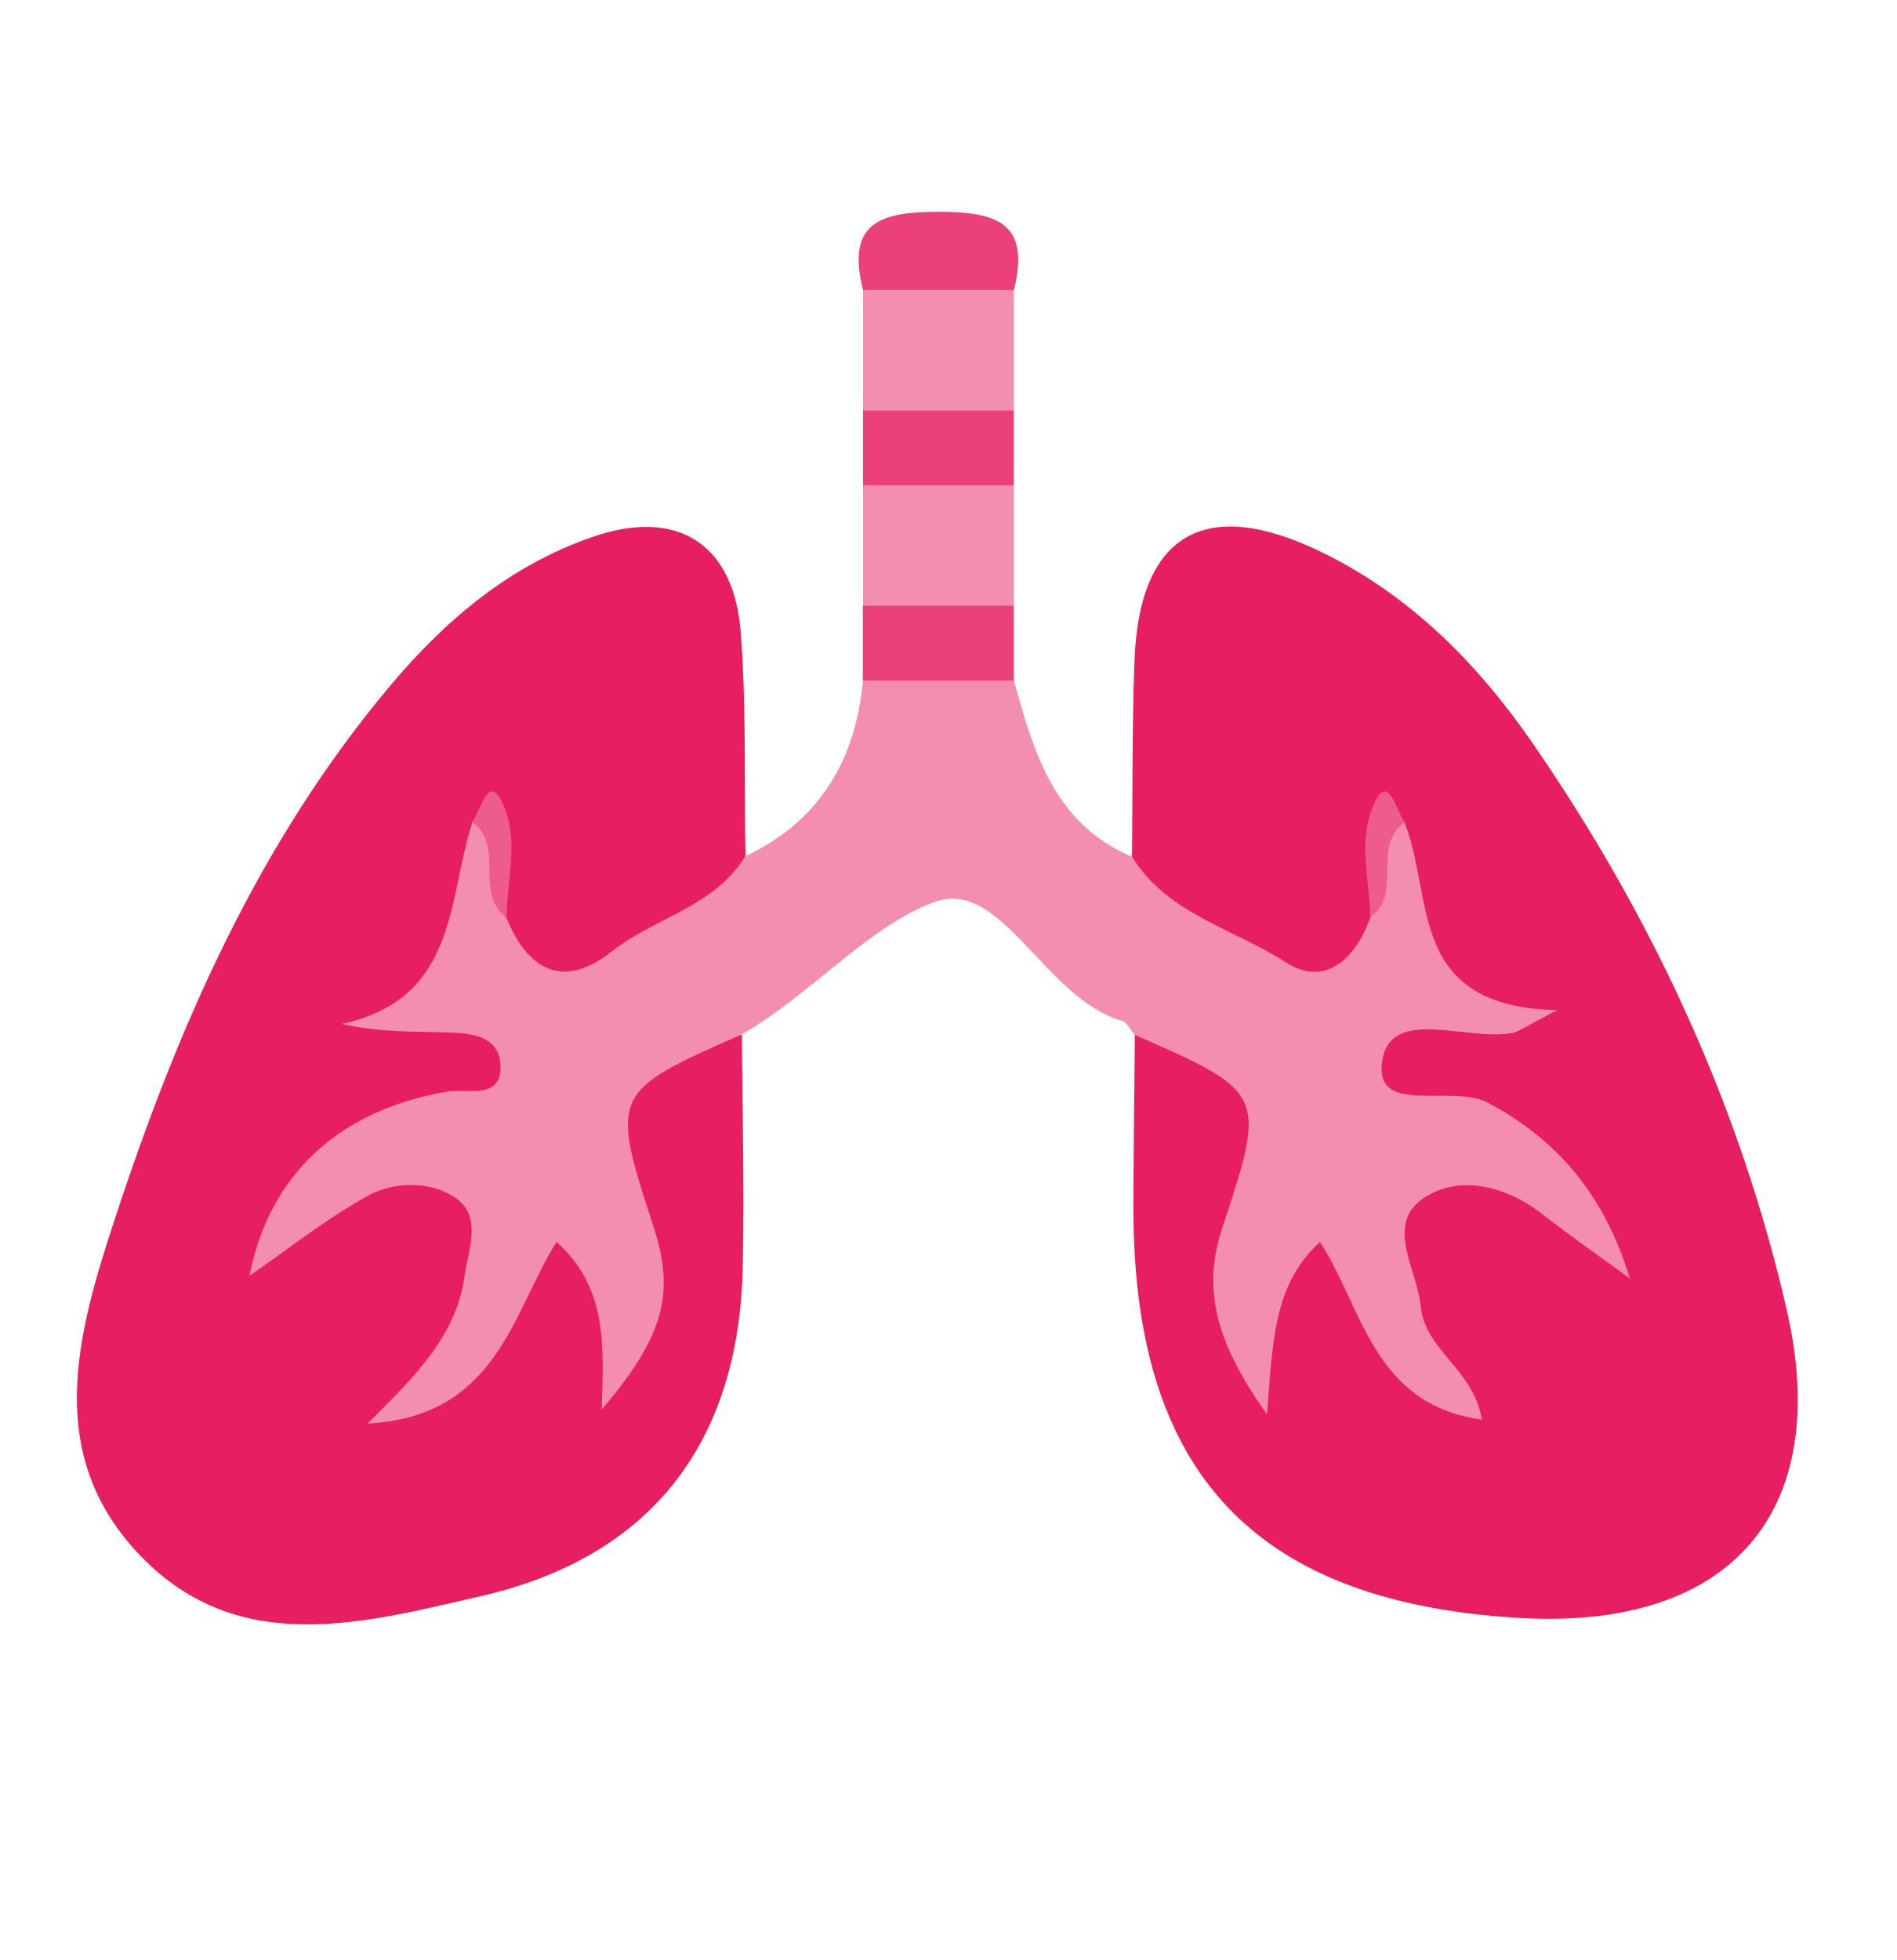
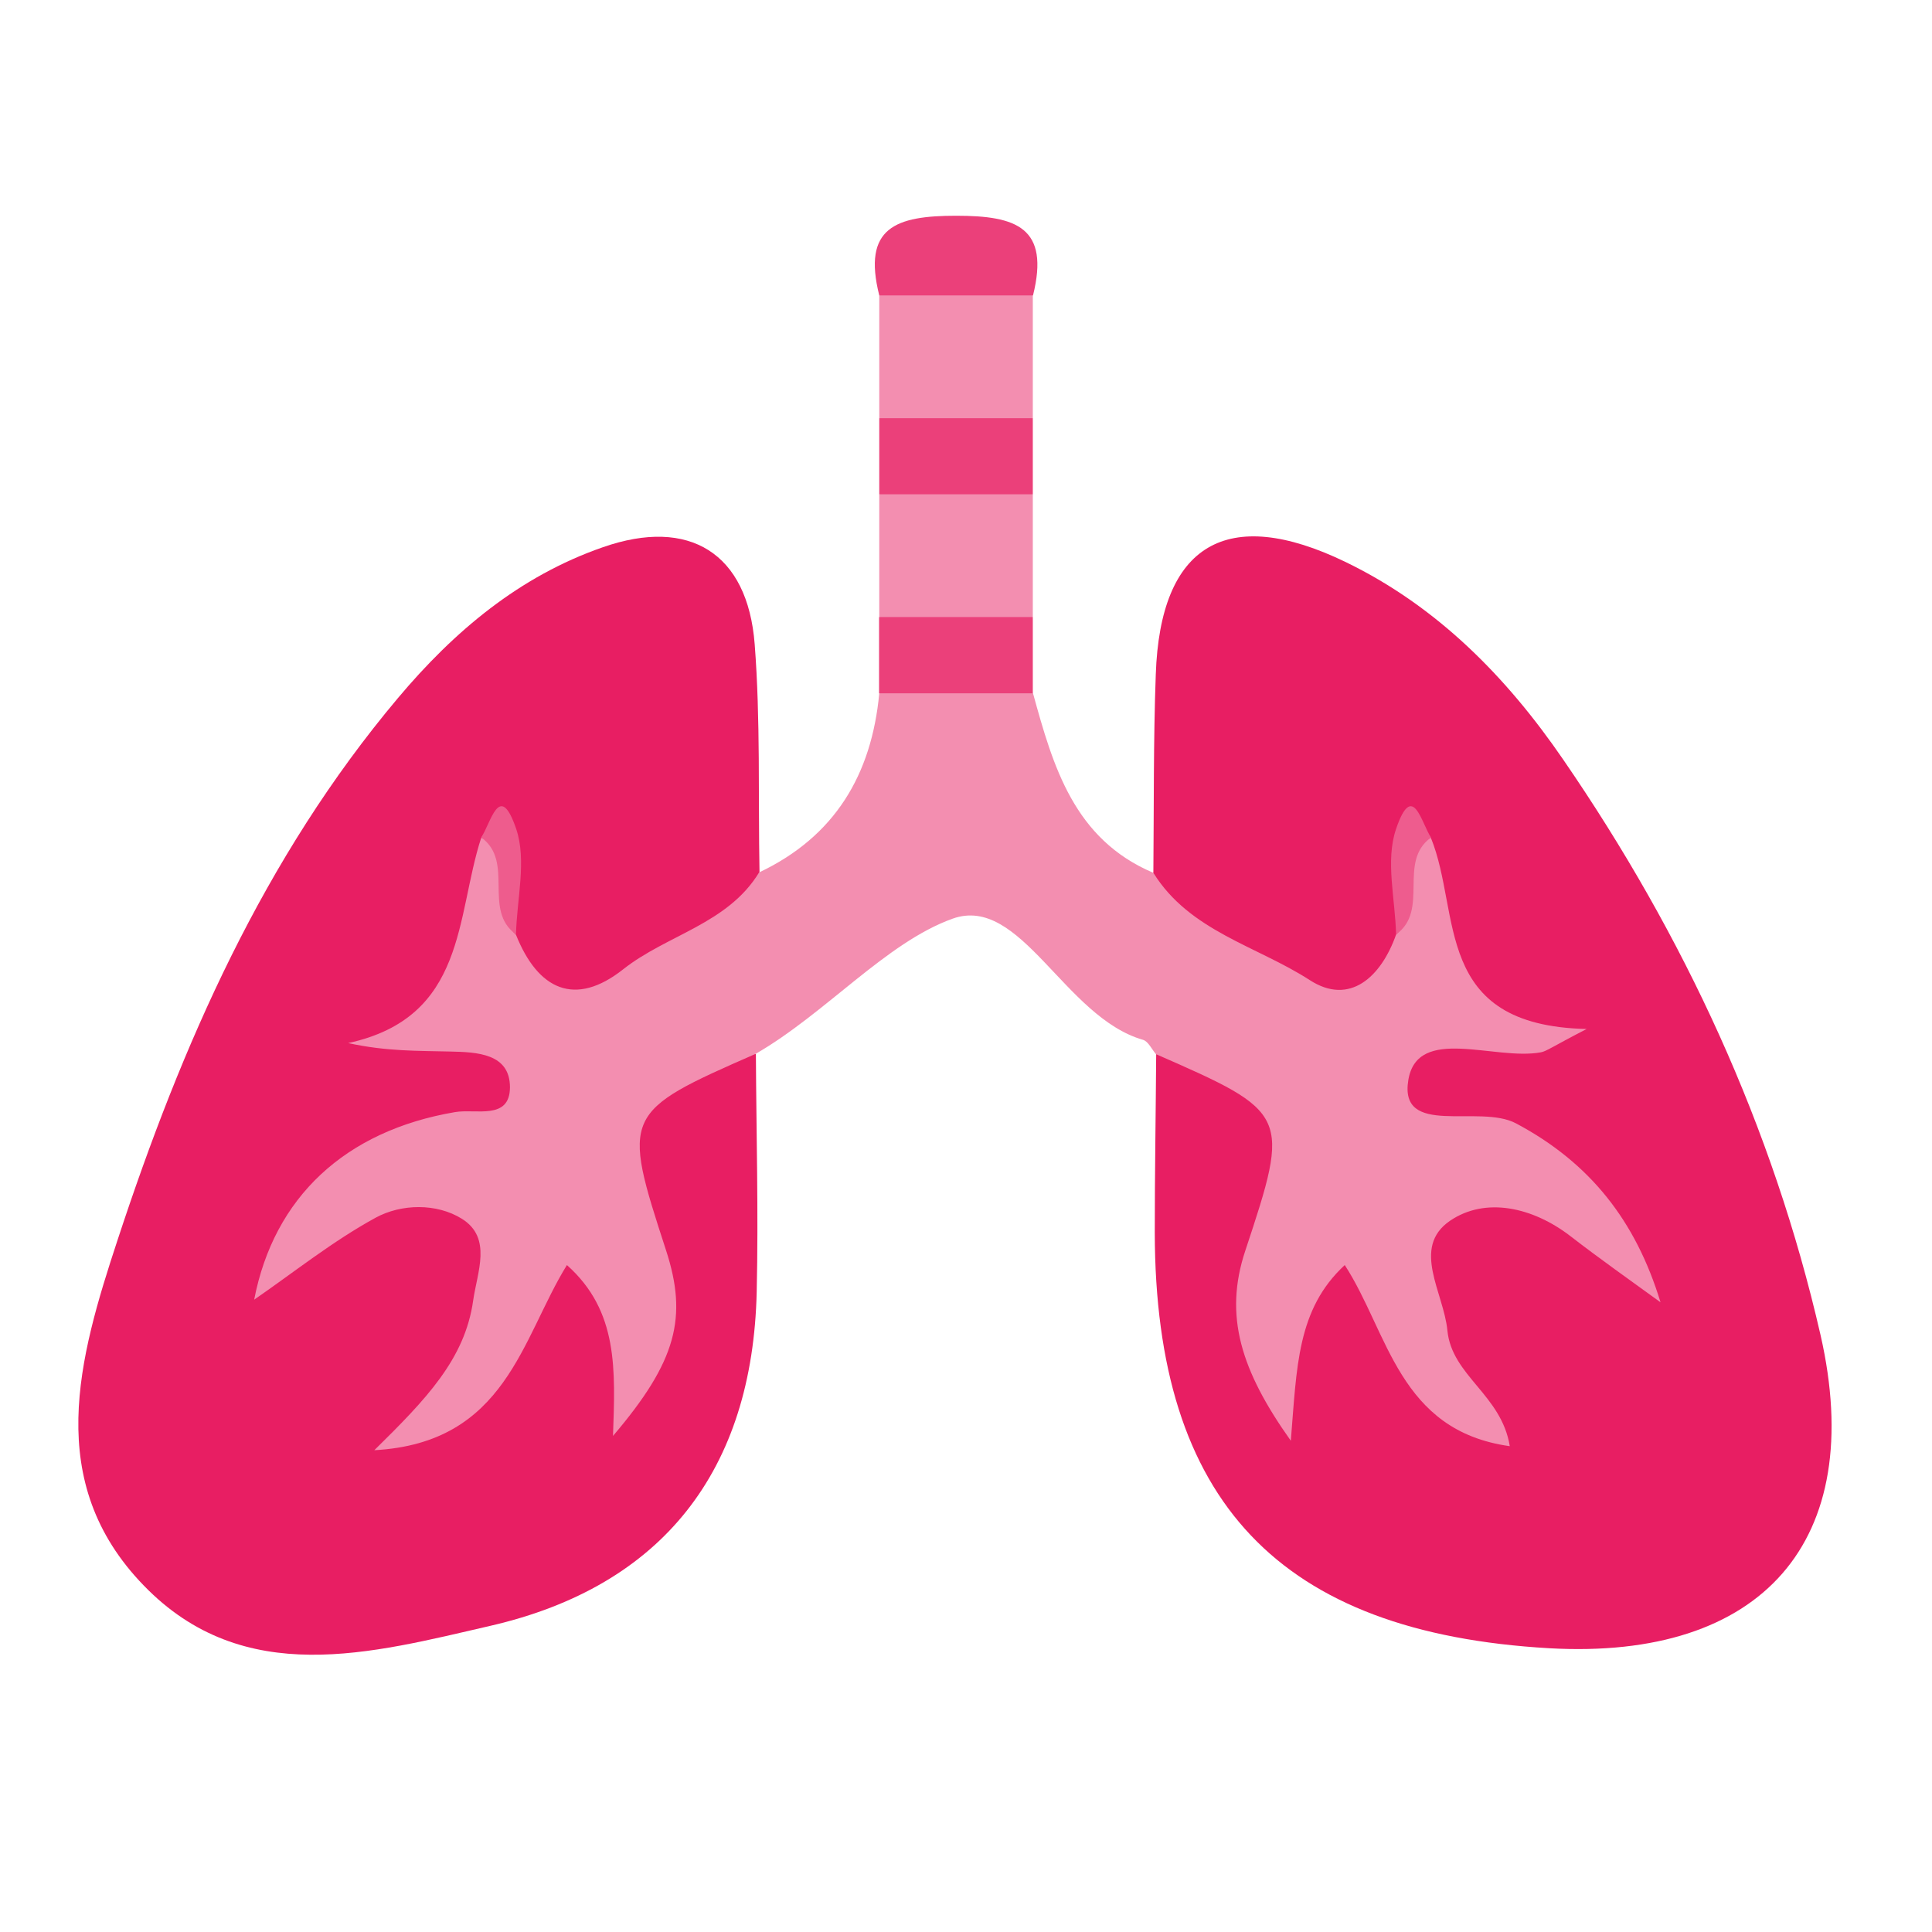
- <svg xmlns="http://www.w3.org/2000/svg" id="Layer_1" data-name="Layer 1" width="96" height="99.21" viewBox="0 0 96 99.21">
+ <svg xmlns="http://www.w3.org/2000/svg" id="Layer_1" data-name="Layer 1" width="96" height="96" viewBox="0 0 96 96">
  <defs>
    <style>
      .cls-1 {
        fill: #ee5c8d;
      }

      .cls-2 {
        fill: #f38eb0;
      }

      .cls-3 {
        fill: #ee5c8e;
      }

      .cls-4 {
        fill: #eb407a;
      }

      .cls-5 {
        fill: #e81e63;
      }
    </style>
  </defs>
  <path class="cls-5" d="M57.31,43.36c.03-3.28,0-6.57,.12-9.85,.22-6.47,3.54-8.43,9.42-5.59,4.57,2.21,8.02,5.73,10.83,9.83,6,8.73,10.41,18.24,12.78,28.58,2.34,10.25-2.9,16.17-13.48,15.57-13.4-.77-19.58-7.28-19.6-20.65,0-2.96,.05-5.91,.07-8.87,5.55-.25,8.43,3.09,6.62,7.89-.82,2.18-1.64,4.29-1,6.8,1.29-1.69,1.41-5.16,3.78-4.7,2.89,.56,2.79,4.54,5.07,6.71-1.08-3.12-3.34-6.47-.57-8.89,3.14-2.75,6.4-.3,9.54,1.78-2.89-2.29-5.05-5.11-8.78-5.49-1.42-.14-3.24-.35-3.24-2.3,0-2.02,1.69-2.58,3.39-2.9,.63-.12,1.31,.1,1.94-.28-3.61-1.27-3.02-4.63-3.7-7.3-.33,1.15,0,2.32-.39,3.42-1.52,3.37-4.14,3.68-6.84,1.92-2.28-1.49-5.86-1.82-5.99-5.65Z" />
  <path class="cls-5" d="M37.56,52.36c.02,3.94,.13,7.89,.04,11.83-.2,8.83-4.63,14.62-13.25,16.6-5.87,1.35-12.23,3.14-17.21-2.01-4.99-5.15-3.23-11.3-1.3-17.16,3.19-9.71,7.26-19,13.93-26.93,2.79-3.32,6.04-6.06,10.19-7.5,4.29-1.5,7.19,.29,7.54,4.82,.29,3.76,.17,7.55,.24,11.33-2.51,6.26-9.25,8.22-12.86,3.74-.27-1.04-.3-2.1-.2-3.17,.06-.66,.08-1.11,.05-.45,0,.05-.16,.08-.25,.18-.71,2.62,.02,5.81-3.44,7.22,1.29,.58,2.48,.32,3.45,.93,1.03,.64,1.87,1.42,1.63,2.74-.2,1.12-1.16,1.63-2.15,1.71-3.88,.32-6.61,2.6-9.27,5.37,2.86-2.09,6.24-4.1,8.95-1.42,2.97,2.93,.41,6.38-1.12,9.49,1.52-1.21,2.15-2.97,3.08-4.54,.72-1.21,1.06-3.07,2.88-2.86,1.38,.16,1.9,1.67,2.48,2.84,.36,.73,.56,1.52,.72,2.57,.98-2.77,.16-5.06-.75-7.44-1.81-4.78,1.07-8.12,6.63-7.88Z" />
  <path class="cls-2" d="M37.56,52.36c-6.63,2.9-6.67,3-4.47,9.75,1.09,3.34,.54,5.52-2.63,9.24,.11-3.28,.28-6.2-2.29-8.49-2.25,3.63-3.01,8.84-9.57,9.2,2.56-2.52,4.5-4.52,4.91-7.43,.2-1.42,.96-3.12-.56-4.07-1.25-.78-3.01-.75-4.29-.05-2.14,1.17-4.07,2.72-6.03,4.07,.98-5.08,4.51-8.39,9.98-9.32,1.03-.18,2.72,.42,2.73-1.23,0-1.69-1.64-1.75-2.97-1.78-1.57-.04-3.15,0-5.07-.42,5.89-1.28,5.34-6.29,6.61-10.2,3.05,.72,.34,3.5,1.73,4.82,1.09,2.73,2.93,3.61,5.33,1.71,2.18-1.72,5.19-2.25,6.75-4.81,3.76-1.78,5.59-4.85,5.97-8.9,2.55-1.76,5.09-1.75,7.64,0,1,3.64,2.04,7.25,5.98,8.92,1.8,2.9,5.14,3.63,7.77,5.33,1.99,1.29,3.55-.16,4.29-2.26,1.4-1.31-1.31-4.09,1.73-4.81,1.53,3.75,.06,9.33,7.74,9.5-1.76,.91-2,1.11-2.28,1.16-2.3,.42-6.12-1.36-6.58,1.37-.48,2.88,3.51,1.18,5.35,2.16,3.67,1.95,5.95,4.84,7.18,8.89-1.5-1.09-3.02-2.16-4.48-3.29-1.87-1.44-4.22-1.96-5.98-.76-1.94,1.33-.31,3.57-.13,5.45,.22,2.26,2.69,3.19,3.1,5.75-5.52-.77-6.03-5.66-8.2-9-2.38,2.2-2.38,5.07-2.68,8.73-2.48-3.49-3.34-6.21-2.26-9.45,2.25-6.78,2.19-6.86-4.44-9.76-.21-.24-.38-.63-.64-.71-3.91-1.12-6.08-7.24-9.47-6.02-3.31,1.19-6.3,4.71-9.79,6.72Z" />
  <path class="cls-2" d="M51.32,14.68v6.1c-2.54,1.75-5.09,1.75-7.63,0v-6.1c2.54-1.75,5.09-1.75,7.63,0Z" />
  <path class="cls-2" d="M51.32,24.56v6.1c-2.54,1.75-5.09,1.75-7.63,0v-6.1c2.54-1.75,5.09-1.75,7.63,0Z" />
  <path class="cls-4" d="M51.32,14.68c-2.54,0-5.09,0-7.63,0-.85-3.38,.82-3.96,3.82-3.96,3,0,4.66,.58,3.82,3.96Z" />
  <path class="cls-4" d="M51.32,24.56c-2.54,0-5.09,0-7.63,0,0-1.26,0-2.52,0-3.78,2.54,0,5.09,0,7.63,0,0,1.26,0,2.52,0,3.78Z" />
  <path class="cls-4" d="M43.69,30.66c2.54,0,5.09,0,7.63,0,0,1.26,0,2.52,0,3.79-2.55,0-5.09,0-7.64,0,0-1.26,0-2.52,0-3.78Z" />
  <path class="cls-3" d="M71.1,41.62c-1.67,1.21-.05,3.61-1.73,4.81-.04-1.76-.54-3.67,0-5.24,.83-2.44,1.26-.27,1.74,.43Z" />
  <path class="cls-1" d="M25.64,46.43c-1.68-1.21-.05-3.61-1.73-4.82,.48-.69,.91-2.86,1.74-.42,.53,1.57,.03,3.48-.01,5.24Z" />
</svg>
